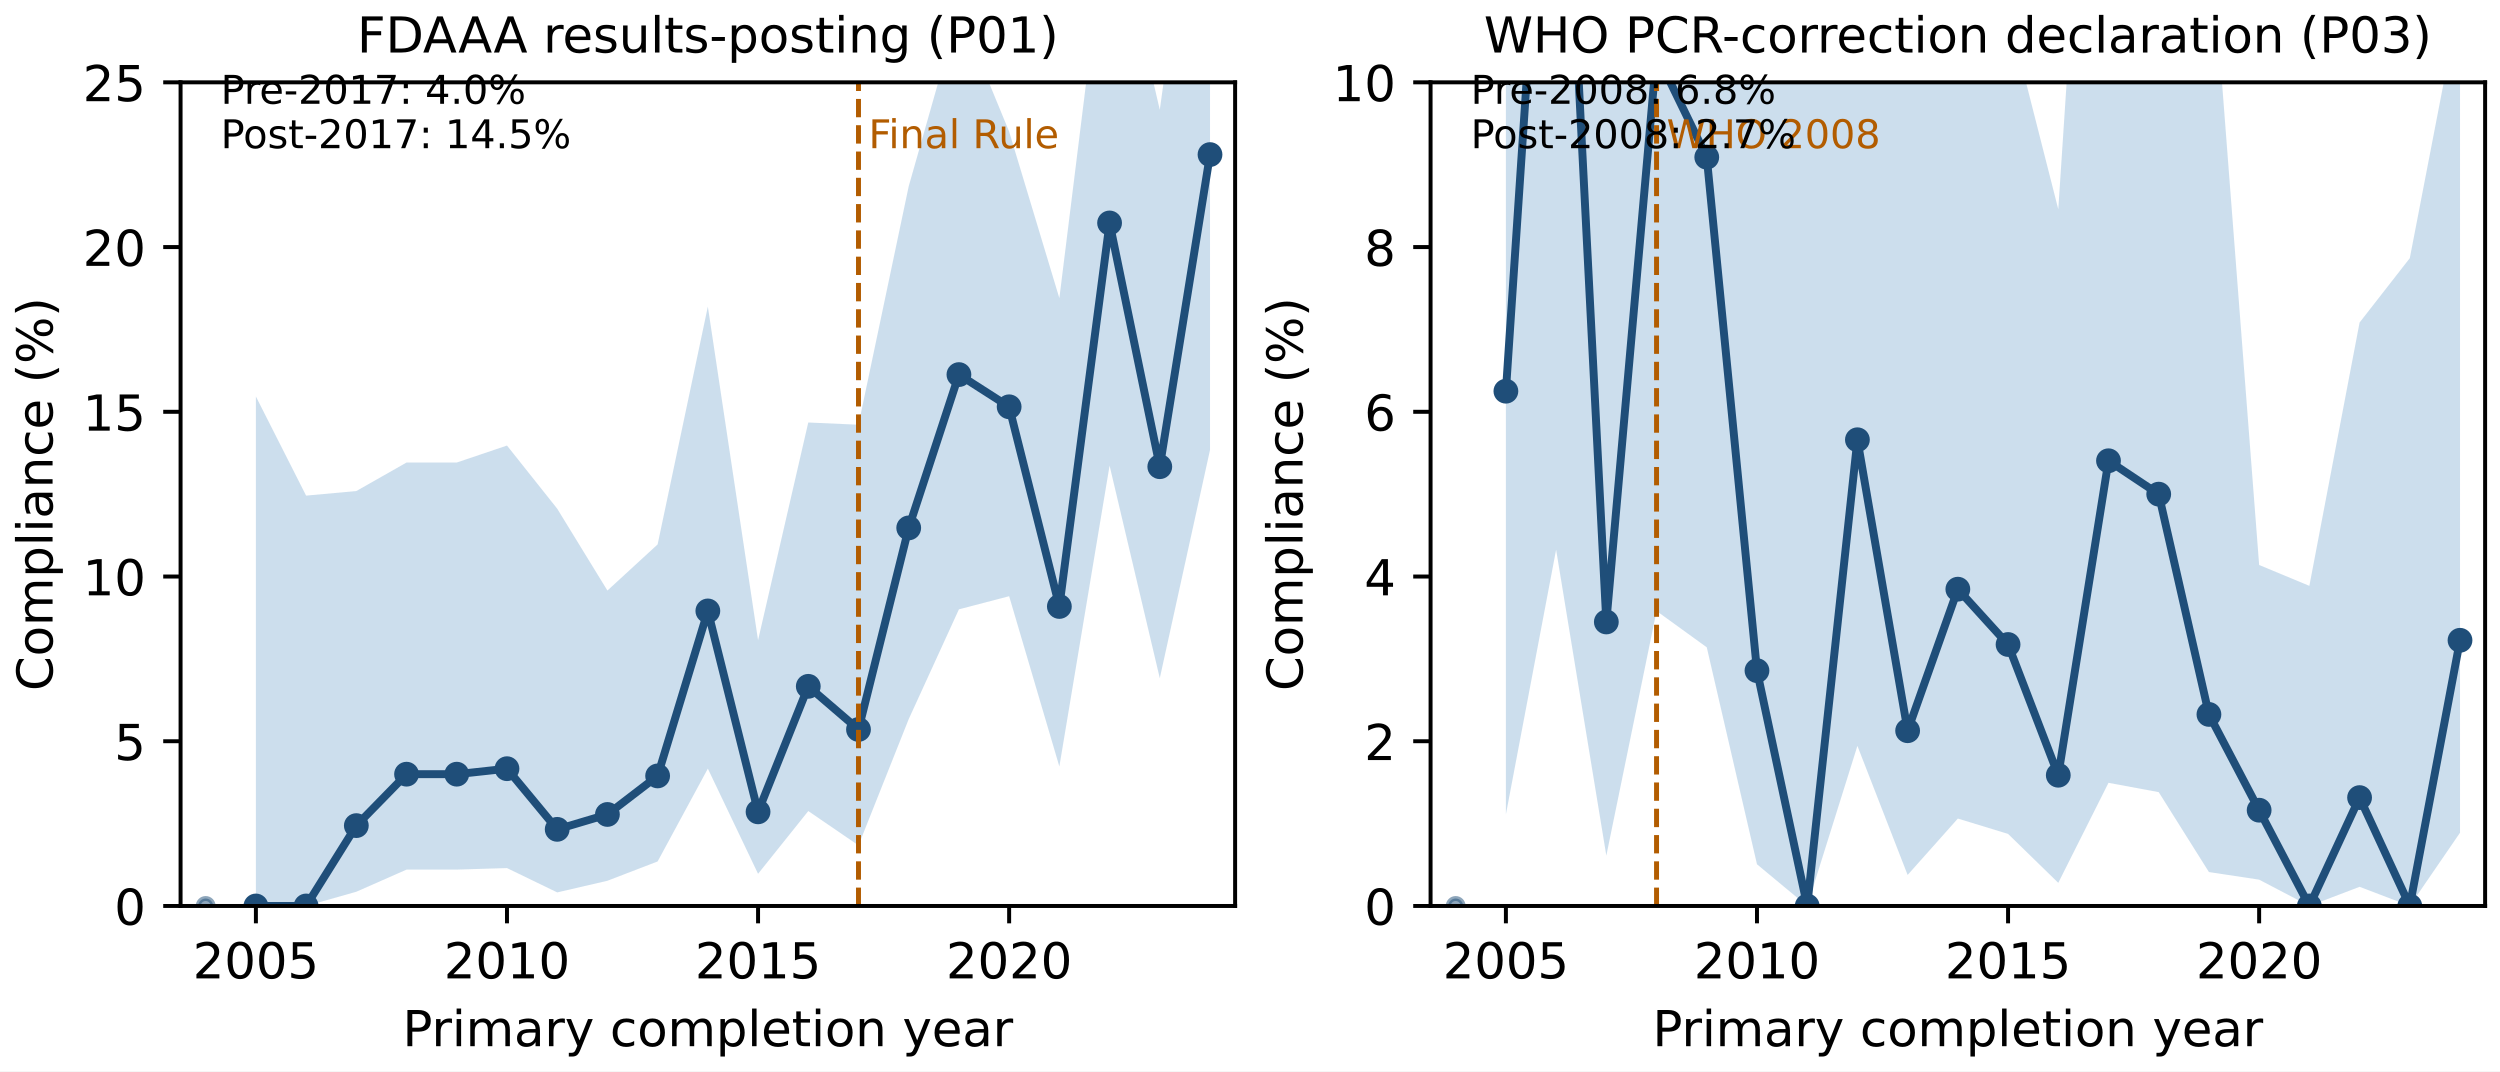
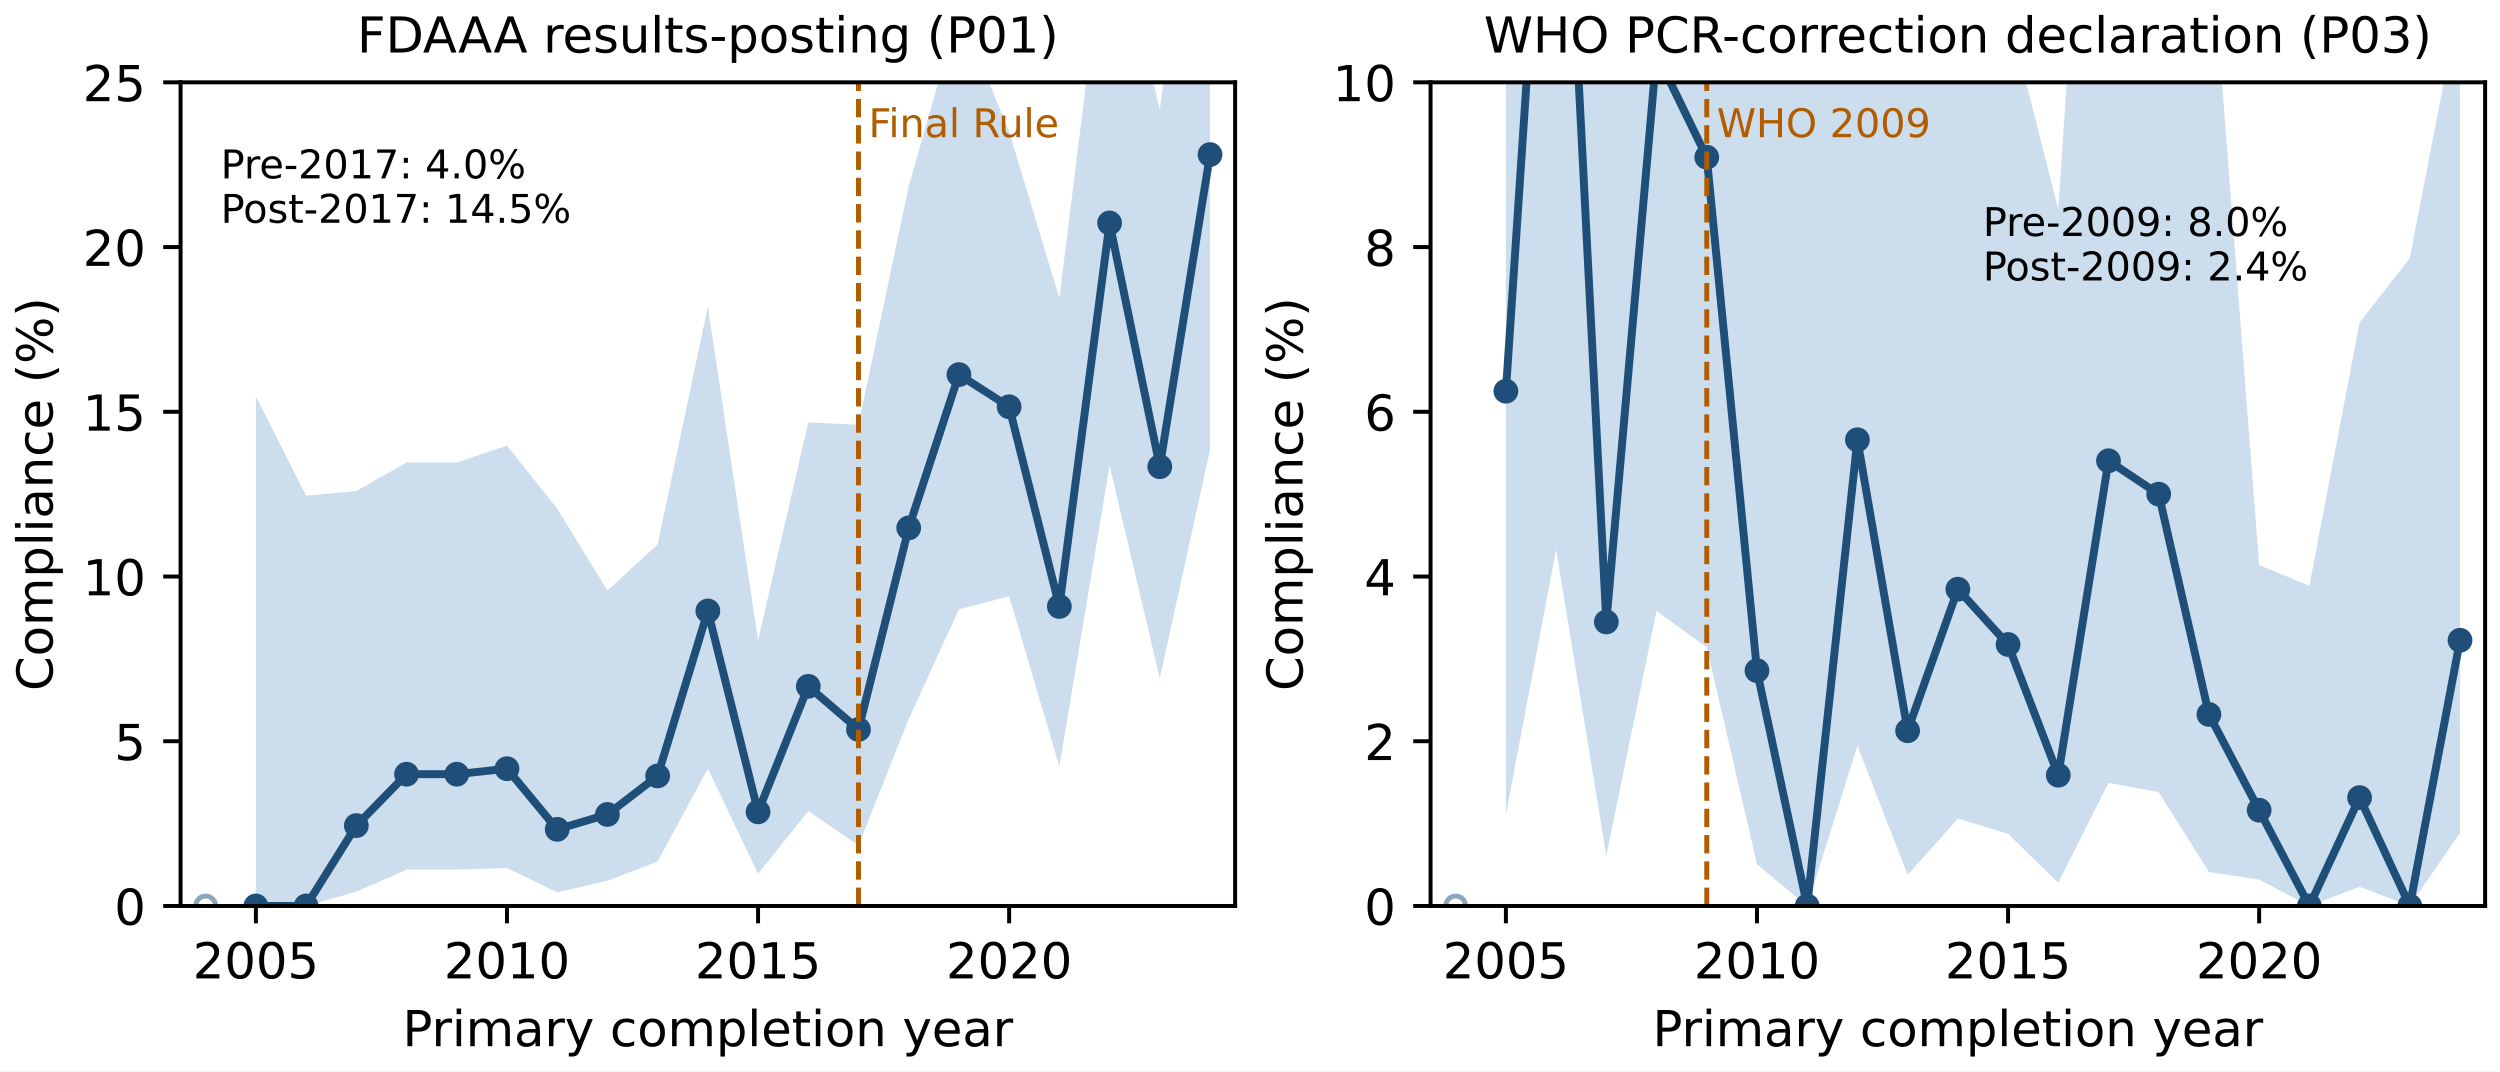
<svg xmlns="http://www.w3.org/2000/svg" xmlns:xlink="http://www.w3.org/1999/xlink" width="504pt" height="216pt" viewBox="0 0 504 216" version="1.1">
  <defs>
    <style type="text/css">*{stroke-linejoin: round; stroke-linecap: butt}</style>
  </defs>
  <g id="figure_1">
    <g id="patch_1">
      <path d="M 0 216  L 504 216  L 504 0  L 0 0  z " style="fill: #ffffff" />
    </g>
    <g id="axes_1">
      <g id="patch_2">
        <path d="M 36.403 182.644  L 249 182.644  L 249 16.599  L 36.403 16.599  z " style="fill: #ffffff" />
      </g>
      <g id="FillBetweenPolyCollection_1">
        <path d="M 51.589 79.935  L 51.589 182.644  L 61.712 182.644  L 71.836 179.775  L 81.96 175.312  L 92.083 175.312  L 102.207 175.004  L 112.331 179.909  L 122.454 177.562  L 132.578 173.667  L 142.702 154.953  L 152.825 176.159  L 162.949 163.508  L 173.072 170.432  L 183.196 144.977  L 193.32 122.84  L 203.443 120.195  L 213.567 154.527  L 223.691 93.867  L 233.814 136.721  L 243.938 90.709  L 243.938 -51.188  L 243.938 -51.188  L 233.814 22.144  L 223.691 -21.37  L 213.567 60.111  L 203.443 26.534  L 193.32 1.945  L 183.196 37.558  L 173.072 85.625  L 162.949 85.175  L 152.825 129.073  L 142.702 61.811  L 132.578 109.751  L 122.454 119.054  L 112.331 102.55  L 102.207 89.82  L 92.083 93.244  L 81.96 93.244  L 71.836 98.99  L 61.712 99.917  L 51.589 79.935  z " clip-path="url(#pf16d7f4deb)" style="fill: #377eb8; fill-opacity: 0.25" />
      </g>
      <g id="FillBetweenPolyCollection_2">
        <defs>
          <path id="m51cd6e3068" d="M 41.465 -248.821  L 41.465 -33.356  L 41.465 -248.821  L 41.465 -248.821  z " />
        </defs>
        <g clip-path="url(#pf16d7f4deb)">
          <use xlink:href="#m51cd6e3068" x="0" y="216" style="fill: #377eb8; fill-opacity: 0.1" />
        </g>
      </g>
      <g id="matplotlib.axis_1">
        <g id="xtick_1">
          <g id="line2d_1">
            <defs>
              <path id="m7ec296d7c9" d="M 0 0  L 0 3.5  " style="stroke: #000000; stroke-width: 0.8" />
            </defs>
            <g>
              <use xlink:href="#m7ec296d7c9" x="51.589" y="182.644" style="stroke: #000000; stroke-width: 0.8" />
            </g>
          </g>
          <g id="text_1">
            <text style="font-size: 10px; font-family: 'DejaVu Sans', 'Bitstream Vera Sans', 'Computer Modern Sans Serif', 'Lucida Grande', 'Verdana', 'Geneva', 'Lucid', 'Arial', 'Helvetica', 'Avant Garde', sans-serif; text-anchor: middle" x="51.589" y="197.242" transform="rotate(-0 51.58882 197.2419)">2005</text>
          </g>
        </g>
        <g id="xtick_2">
          <g id="line2d_2">
            <g>
              <use xlink:href="#m7ec296d7c9" x="102.207" y="182.644" style="stroke: #000000; stroke-width: 0.8" />
            </g>
          </g>
          <g id="text_2">
            <text style="font-size: 10px; font-family: 'DejaVu Sans', 'Bitstream Vera Sans', 'Computer Modern Sans Serif', 'Lucida Grande', 'Verdana', 'Geneva', 'Lucid', 'Arial', 'Helvetica', 'Avant Garde', sans-serif; text-anchor: middle" x="102.207" y="197.242" transform="rotate(-0 102.207 197.2419)">2010</text>
          </g>
        </g>
        <g id="xtick_3">
          <g id="line2d_3">
            <g>
              <use xlink:href="#m7ec296d7c9" x="152.825" y="182.644" style="stroke: #000000; stroke-width: 0.8" />
            </g>
          </g>
          <g id="text_3">
            <text style="font-size: 10px; font-family: 'DejaVu Sans', 'Bitstream Vera Sans', 'Computer Modern Sans Serif', 'Lucida Grande', 'Verdana', 'Geneva', 'Lucid', 'Arial', 'Helvetica', 'Avant Garde', sans-serif; text-anchor: middle" x="152.825" y="197.242" transform="rotate(-0 152.8252 197.2419)">2015</text>
          </g>
        </g>
        <g id="xtick_4">
          <g id="line2d_4">
            <g>
              <use xlink:href="#m7ec296d7c9" x="203.443" y="182.644" style="stroke: #000000; stroke-width: 0.8" />
            </g>
          </g>
          <g id="text_4">
            <text style="font-size: 10px; font-family: 'DejaVu Sans', 'Bitstream Vera Sans', 'Computer Modern Sans Serif', 'Lucida Grande', 'Verdana', 'Geneva', 'Lucid', 'Arial', 'Helvetica', 'Avant Garde', sans-serif; text-anchor: middle" x="203.443" y="197.242" transform="rotate(-0 203.4434 197.2419)">2020</text>
          </g>
        </g>
        <g id="text_5">
          <text style="font-size: 10px; font-family: 'DejaVu Sans', 'Bitstream Vera Sans', 'Computer Modern Sans Serif', 'Lucida Grande', 'Verdana', 'Geneva', 'Lucid', 'Arial', 'Helvetica', 'Avant Garde', sans-serif; text-anchor: middle" x="142.702" y="210.92" transform="rotate(-0 142.7016 210.9201)">Primary completion year</text>
        </g>
      </g>
      <g id="matplotlib.axis_2">
        <g id="ytick_1">
          <g id="line2d_5">
            <defs>
              <path id="m35e8b12c2d" d="M 0 0  L -3.5 0  " style="stroke: #000000; stroke-width: 0.8" />
            </defs>
            <g>
              <use xlink:href="#m35e8b12c2d" x="36.403" y="182.644" style="stroke: #000000; stroke-width: 0.8" />
            </g>
          </g>
          <g id="text_6">
            <text style="font-size: 10px; font-family: 'DejaVu Sans', 'Bitstream Vera Sans', 'Computer Modern Sans Serif', 'Lucida Grande', 'Verdana', 'Geneva', 'Lucid', 'Arial', 'Helvetica', 'Avant Garde', sans-serif; text-anchor: end" x="29.403" y="186.443" transform="rotate(-0 29.40337 186.4427)">0</text>
          </g>
        </g>
        <g id="ytick_2">
          <g id="line2d_6">
            <g>
              <use xlink:href="#m35e8b12c2d" x="36.403" y="149.435" style="stroke: #000000; stroke-width: 0.8" />
            </g>
          </g>
          <g id="text_7">
            <text style="font-size: 10px; font-family: 'DejaVu Sans', 'Bitstream Vera Sans', 'Computer Modern Sans Serif', 'Lucida Grande', 'Verdana', 'Geneva', 'Lucid', 'Arial', 'Helvetica', 'Avant Garde', sans-serif; text-anchor: end" x="29.403" y="153.234" transform="rotate(-0 29.40337 153.2338)">5</text>
          </g>
        </g>
        <g id="ytick_3">
          <g id="line2d_7">
            <g>
              <use xlink:href="#m35e8b12c2d" x="36.403" y="116.226" style="stroke: #000000; stroke-width: 0.8" />
            </g>
          </g>
          <g id="text_8">
            <text style="font-size: 10px; font-family: 'DejaVu Sans', 'Bitstream Vera Sans', 'Computer Modern Sans Serif', 'Lucida Grande', 'Verdana', 'Geneva', 'Lucid', 'Arial', 'Helvetica', 'Avant Garde', sans-serif; text-anchor: end" x="29.403" y="120.025" transform="rotate(-0 29.40337 120.0248)">10</text>
          </g>
        </g>
        <g id="ytick_4">
          <g id="line2d_8">
            <g>
              <use xlink:href="#m35e8b12c2d" x="36.403" y="83.017" style="stroke: #000000; stroke-width: 0.8" />
            </g>
          </g>
          <g id="text_9">
            <text style="font-size: 10px; font-family: 'DejaVu Sans', 'Bitstream Vera Sans', 'Computer Modern Sans Serif', 'Lucida Grande', 'Verdana', 'Geneva', 'Lucid', 'Arial', 'Helvetica', 'Avant Garde', sans-serif; text-anchor: end" x="29.403" y="86.816" transform="rotate(-0 29.40337 86.81583)">15</text>
          </g>
        </g>
        <g id="ytick_5">
          <g id="line2d_9">
            <g>
              <use xlink:href="#m35e8b12c2d" x="36.403" y="49.808" style="stroke: #000000; stroke-width: 0.8" />
            </g>
          </g>
          <g id="text_10">
            <text style="font-size: 10px; font-family: 'DejaVu Sans', 'Bitstream Vera Sans', 'Computer Modern Sans Serif', 'Lucida Grande', 'Verdana', 'Geneva', 'Lucid', 'Arial', 'Helvetica', 'Avant Garde', sans-serif; text-anchor: end" x="29.403" y="53.607" transform="rotate(-0 29.40337 53.60686)">20</text>
          </g>
        </g>
        <g id="ytick_6">
          <g id="line2d_10">
            <g>
              <use xlink:href="#m35e8b12c2d" x="36.403" y="16.599" style="stroke: #000000; stroke-width: 0.8" />
            </g>
          </g>
          <g id="text_11">
            <text style="font-size: 10px; font-family: 'DejaVu Sans', 'Bitstream Vera Sans', 'Computer Modern Sans Serif', 'Lucida Grande', 'Verdana', 'Geneva', 'Lucid', 'Arial', 'Helvetica', 'Avant Garde', sans-serif; text-anchor: end" x="29.403" y="20.398" transform="rotate(-0 29.40337 20.3979)">25</text>
          </g>
        </g>
        <g id="text_12">
          <text style="font-size: 10px; font-family: 'DejaVu Sans', 'Bitstream Vera Sans', 'Computer Modern Sans Serif', 'Lucida Grande', 'Verdana', 'Geneva', 'Lucid', 'Arial', 'Helvetica', 'Avant Garde', sans-serif; text-anchor: middle" x="10.599" y="99.621" transform="rotate(-90 10.59868 99.62109)">Compliance (%)</text>
        </g>
      </g>
      <g id="line2d_11">
        <path d="M 51.589 182.644  L 61.712 182.644  L 71.836 166.444  L 81.96 156.076  L 92.083 156.076  L 102.207 154.969  L 112.331 167.197  L 122.454 164.194  L 132.578 156.426  L 142.702 123.165  L 152.825 163.667  L 162.949 138.365  L 173.072 147.062  L 183.196 106.426  L 193.32 75.518  L 203.443 82.01  L 213.567 122.264  L 223.691 44.948  L 233.814 94.086  L 243.938 31.164  " clip-path="url(#pf16d7f4deb)" style="fill: none; stroke: #1f4e79; stroke-width: 1.6; stroke-linecap: square" />
        <defs>
          <path id="m28470a1b3a" d="M 0 2  C 0.53 2 1.039 1.789 1.414 1.414  C 1.789 1.039 2 0.53 2 0  C 2 -0.53 1.789 -1.039 1.414 -1.414  C 1.039 -1.789 0.53 -2 0 -2  C -0.53 -2 -1.039 -1.789 -1.414 -1.414  C -1.789 -1.039 -2 -0.53 -2 0  C -2 0.53 -1.789 1.039 -1.414 1.414  C -1.039 1.789 -0.53 2 0 2  z " style="stroke: #1f4e79" />
        </defs>
        <g clip-path="url(#pf16d7f4deb)">
          <use xlink:href="#m28470a1b3a" x="51.589" y="182.644" style="fill: #1f4e79; stroke: #1f4e79" />
          <use xlink:href="#m28470a1b3a" x="61.712" y="182.644" style="fill: #1f4e79; stroke: #1f4e79" />
          <use xlink:href="#m28470a1b3a" x="71.836" y="166.444" style="fill: #1f4e79; stroke: #1f4e79" />
          <use xlink:href="#m28470a1b3a" x="81.96" y="156.076" style="fill: #1f4e79; stroke: #1f4e79" />
          <use xlink:href="#m28470a1b3a" x="92.083" y="156.076" style="fill: #1f4e79; stroke: #1f4e79" />
          <use xlink:href="#m28470a1b3a" x="102.207" y="154.969" style="fill: #1f4e79; stroke: #1f4e79" />
          <use xlink:href="#m28470a1b3a" x="112.331" y="167.197" style="fill: #1f4e79; stroke: #1f4e79" />
          <use xlink:href="#m28470a1b3a" x="122.454" y="164.194" style="fill: #1f4e79; stroke: #1f4e79" />
          <use xlink:href="#m28470a1b3a" x="132.578" y="156.426" style="fill: #1f4e79; stroke: #1f4e79" />
          <use xlink:href="#m28470a1b3a" x="142.702" y="123.165" style="fill: #1f4e79; stroke: #1f4e79" />
          <use xlink:href="#m28470a1b3a" x="152.825" y="163.667" style="fill: #1f4e79; stroke: #1f4e79" />
          <use xlink:href="#m28470a1b3a" x="162.949" y="138.365" style="fill: #1f4e79; stroke: #1f4e79" />
          <use xlink:href="#m28470a1b3a" x="173.072" y="147.062" style="fill: #1f4e79; stroke: #1f4e79" />
          <use xlink:href="#m28470a1b3a" x="183.196" y="106.426" style="fill: #1f4e79; stroke: #1f4e79" />
          <use xlink:href="#m28470a1b3a" x="193.32" y="75.518" style="fill: #1f4e79; stroke: #1f4e79" />
          <use xlink:href="#m28470a1b3a" x="203.443" y="82.01" style="fill: #1f4e79; stroke: #1f4e79" />
          <use xlink:href="#m28470a1b3a" x="213.567" y="122.264" style="fill: #1f4e79; stroke: #1f4e79" />
          <use xlink:href="#m28470a1b3a" x="223.691" y="44.948" style="fill: #1f4e79; stroke: #1f4e79" />
          <use xlink:href="#m28470a1b3a" x="233.814" y="94.086" style="fill: #1f4e79; stroke: #1f4e79" />
          <use xlink:href="#m28470a1b3a" x="243.938" y="31.164" style="fill: #1f4e79; stroke: #1f4e79" />
        </g>
      </g>
      <g id="line2d_12">
        <path d="M 41.465 182.644  " clip-path="url(#pf16d7f4deb)" style="fill: none; stroke: #1f4e79; stroke-opacity: 0.5; stroke-width: 0.7; stroke-linecap: square" />
        <defs>
-           <path id="mfb26ebc5ef" d="M 0 1.5  C 0.398 1.5 0.779 1.342 1.061 1.061  C 1.342 0.779 1.5 0.398 1.5 0  C 1.5 -0.398 1.342 -0.779 1.061 -1.061  C 0.779 -1.342 0.398 -1.5 0 -1.5  C -0.398 -1.5 -0.779 -1.342 -1.061 -1.061  C -1.342 -0.779 -1.5 -0.398 -1.5 0  C -1.5 0.398 -1.342 0.779 -1.061 1.061  C -0.779 1.342 -0.398 1.5 0 1.5  z " style="stroke: #1f4e79; stroke-opacity: 0.5" />
+           <path id="mfff2689af4" d="M 0 2  C 0.53 2 1.039 1.789 1.414 1.414  C 1.789 1.039 2 0.53 2 0  C 2 -0.53 1.789 -1.039 1.414 -1.414  C 1.039 -1.789 0.53 -2 0 -2  C -0.53 -2 -1.039 -1.789 -1.414 -1.414  C -1.789 -1.039 -2 -0.53 -2 0  C -2 0.53 -1.789 1.039 -1.414 1.414  C -1.039 1.789 -0.53 2 0 2  z " style="stroke: #1f4e79; stroke-opacity: 0.5" />
        </defs>
        <g clip-path="url(#pf16d7f4deb)">
-           <use xlink:href="#mfb26ebc5ef" x="41.465" y="182.644" style="fill: #1f4e79; fill-opacity: 0.5; stroke: #1f4e79; stroke-opacity: 0.5" />
+           <use xlink:href="#mfff2689af4" x="41.465" y="182.644" style="fill: #ffffff; fill-opacity: 0.5; stroke: #1f4e79; stroke-opacity: 0.5" />
        </g>
      </g>
      <g id="line2d_13">
        <path d="M 173.072 182.644  L 173.072 16.599  " clip-path="url(#pf16d7f4deb)" style="fill: none; stroke-dasharray: 3.7,1.6; stroke-dashoffset: 0; stroke: #b25c00" />
      </g>
      <g id="patch_3">
        <path d="M 36.403 182.644  L 36.403 16.599  " style="fill: none; stroke: #000000; stroke-width: 0.8; stroke-linejoin: miter; stroke-linecap: square" />
      </g>
      <g id="patch_4">
        <path d="M 249 182.644  L 249 16.599  " style="fill: none; stroke: #000000; stroke-width: 0.8; stroke-linejoin: miter; stroke-linecap: square" />
      </g>
      <g id="patch_5">
        <path d="M 36.403 182.644  L 249 182.644  " style="fill: none; stroke: #000000; stroke-width: 0.8; stroke-linejoin: miter; stroke-linecap: square" />
      </g>
      <g id="patch_6">
        <path d="M 36.403 16.599  L 249 16.599  " style="fill: none; stroke: #000000; stroke-width: 0.8; stroke-linejoin: miter; stroke-linecap: square" />
      </g>
      <g id="text_13">
-         <text style="font-size: 8px; font-family: 'DejaVu Sans', 'Bitstream Vera Sans', 'Computer Modern Sans Serif', 'Lucida Grande', 'Verdana', 'Geneva', 'Lucid', 'Arial', 'Helvetica', 'Avant Garde', sans-serif; text-anchor: start; fill: #b25c00" x="175.097" y="29.882" transform="rotate(-0 175.0972 29.88226)">Final Rule</text>
+         <text style="font-size: 8px; font-family: 'DejaVu Sans', 'Bitstream Vera Sans', 'Computer Modern Sans Serif', 'Lucida Grande', 'Verdana', 'Geneva', 'Lucid', 'Arial', 'Helvetica', 'Avant Garde', sans-serif; text-anchor: start; fill: #b25c00" x="175.097" y="27.659" transform="rotate(-0 175.0972 27.65877)">Final Rule</text>
      </g>
      <g id="text_14">
-         <text style="font-size: 8px; font-family: 'DejaVu Sans', 'Bitstream Vera Sans', 'Computer Modern Sans Serif', 'Lucida Grande', 'Verdana', 'Geneva', 'Lucid', 'Arial', 'Helvetica', 'Avant Garde', sans-serif" transform="translate(44.50227 20.92401)">Pre-2017: 4.0%</text>
-         <text style="font-size: 8px; font-family: 'DejaVu Sans', 'Bitstream Vera Sans', 'Computer Modern Sans Serif', 'Lucida Grande', 'Verdana', 'Geneva', 'Lucid', 'Arial', 'Helvetica', 'Avant Garde', sans-serif" transform="translate(44.50227 29.88226)">Post-2017: 14.5%</text>
+         <text style="font-size: 8px; font-family: 'DejaVu Sans', 'Bitstream Vera Sans', 'Computer Modern Sans Serif', 'Lucida Grande', 'Verdana', 'Geneva', 'Lucid', 'Arial', 'Helvetica', 'Avant Garde', sans-serif" transform="translate(44.50227 35.96101)">Pre-2017: 4.0%</text>
+         <text style="font-size: 8px; font-family: 'DejaVu Sans', 'Bitstream Vera Sans', 'Computer Modern Sans Serif', 'Lucida Grande', 'Verdana', 'Geneva', 'Lucid', 'Arial', 'Helvetica', 'Avant Garde', sans-serif" transform="translate(44.50227 44.91926)">Post-2017: 14.5%</text>
      </g>
      <g id="text_15">
        <text style="font-size: 10px; font-family: 'DejaVu Sans', 'Bitstream Vera Sans', 'Computer Modern Sans Serif', 'Lucida Grande', 'Verdana', 'Geneva', 'Lucid', 'Arial', 'Helvetica', 'Avant Garde', sans-serif; text-anchor: middle" x="142.702" y="10.599" transform="rotate(-0 142.7016 10.59868)">FDAAA results-posting (P01)</text>
      </g>
    </g>
    <g id="axes_2">
      <g id="patch_7">
        <path d="M 288.403 182.644  L 501 182.644  L 501 16.599  L 288.403 16.599  z " style="fill: #ffffff" />
      </g>
      <g id="FillBetweenPolyCollection_3">
        <path d="M 303.589 -287.741  L 303.589 164.18  L 313.712 110.816  L 323.836 172.493  L 333.96 123.175  L 344.083 130.499  L 354.207 174.239  L 364.331 182.644  L 374.454 150.37  L 384.578 176.391  L 394.702 165.023  L 404.825 168.115  L 414.949 177.982  L 425.072 157.818  L 435.196 159.695  L 445.32 175.807  L 455.443 177.339  L 465.567 182.644  L 475.691 178.781  L 485.814 182.644  L 495.938 167.88  L 495.938 -0.346  L 495.938 -0.346  L 485.814 52.047  L 475.691 65.023  L 465.567 118.11  L 455.443 113.902  L 445.32 -17.59  L 435.196 -91.395  L 425.072 -111.333  L 414.949 42.194  L 404.825 2.377  L 394.702 -32.902  L 384.578 -1.882  L 374.454 -72.571  L 364.331 -24.174  L 354.207 -58.671  L 344.083 -208.767  L 333.96 -255.467  L 323.836 -102.547  L 313.712 -518.641  L 303.589 -287.741  z " clip-path="url(#p718beea7c7)" style="fill: #377eb8; fill-opacity: 0.25" />
      </g>
      <g id="FillBetweenPolyCollection_4">
        <path d="M 293.465 -1134.84  L 293.465 182.644  L 293.465 -1134.84  L 293.465 -1134.84  z " clip-path="url(#p718beea7c7)" style="fill: #377eb8; fill-opacity: 0.1" />
      </g>
      <g id="matplotlib.axis_3">
        <g id="xtick_5">
          <g id="line2d_14">
            <g>
              <use xlink:href="#m7ec296d7c9" x="303.589" y="182.644" style="stroke: #000000; stroke-width: 0.8" />
            </g>
          </g>
          <g id="text_16">
            <text style="font-size: 10px; font-family: 'DejaVu Sans', 'Bitstream Vera Sans', 'Computer Modern Sans Serif', 'Lucida Grande', 'Verdana', 'Geneva', 'Lucid', 'Arial', 'Helvetica', 'Avant Garde', sans-serif; text-anchor: middle" x="303.589" y="197.242" transform="rotate(-0 303.5888 197.2419)">2005</text>
          </g>
        </g>
        <g id="xtick_6">
          <g id="line2d_15">
            <g>
              <use xlink:href="#m7ec296d7c9" x="354.207" y="182.644" style="stroke: #000000; stroke-width: 0.8" />
            </g>
          </g>
          <g id="text_17">
            <text style="font-size: 10px; font-family: 'DejaVu Sans', 'Bitstream Vera Sans', 'Computer Modern Sans Serif', 'Lucida Grande', 'Verdana', 'Geneva', 'Lucid', 'Arial', 'Helvetica', 'Avant Garde', sans-serif; text-anchor: middle" x="354.207" y="197.242" transform="rotate(-0 354.207 197.2419)">2010</text>
          </g>
        </g>
        <g id="xtick_7">
          <g id="line2d_16">
            <g>
              <use xlink:href="#m7ec296d7c9" x="404.825" y="182.644" style="stroke: #000000; stroke-width: 0.8" />
            </g>
          </g>
          <g id="text_18">
            <text style="font-size: 10px; font-family: 'DejaVu Sans', 'Bitstream Vera Sans', 'Computer Modern Sans Serif', 'Lucida Grande', 'Verdana', 'Geneva', 'Lucid', 'Arial', 'Helvetica', 'Avant Garde', sans-serif; text-anchor: middle" x="404.825" y="197.242" transform="rotate(-0 404.8252 197.2419)">2015</text>
          </g>
        </g>
        <g id="xtick_8">
          <g id="line2d_17">
            <g>
              <use xlink:href="#m7ec296d7c9" x="455.443" y="182.644" style="stroke: #000000; stroke-width: 0.8" />
            </g>
          </g>
          <g id="text_19">
            <text style="font-size: 10px; font-family: 'DejaVu Sans', 'Bitstream Vera Sans', 'Computer Modern Sans Serif', 'Lucida Grande', 'Verdana', 'Geneva', 'Lucid', 'Arial', 'Helvetica', 'Avant Garde', sans-serif; text-anchor: middle" x="455.443" y="197.242" transform="rotate(-0 455.4434 197.2419)">2020</text>
          </g>
        </g>
        <g id="text_20">
          <text style="font-size: 10px; font-family: 'DejaVu Sans', 'Bitstream Vera Sans', 'Computer Modern Sans Serif', 'Lucida Grande', 'Verdana', 'Geneva', 'Lucid', 'Arial', 'Helvetica', 'Avant Garde', sans-serif; text-anchor: middle" x="394.702" y="210.92" transform="rotate(-0 394.7016 210.9201)">Primary completion year</text>
        </g>
      </g>
      <g id="matplotlib.axis_4">
        <g id="ytick_7">
          <g id="line2d_18">
            <g>
              <use xlink:href="#m35e8b12c2d" x="288.403" y="182.644" style="stroke: #000000; stroke-width: 0.8" />
            </g>
          </g>
          <g id="text_21">
            <text style="font-size: 10px; font-family: 'DejaVu Sans', 'Bitstream Vera Sans', 'Computer Modern Sans Serif', 'Lucida Grande', 'Verdana', 'Geneva', 'Lucid', 'Arial', 'Helvetica', 'Avant Garde', sans-serif; text-anchor: end" x="281.403" y="186.443" transform="rotate(-0 281.4034 186.4427)">0</text>
          </g>
        </g>
        <g id="ytick_8">
          <g id="line2d_19">
            <g>
              <use xlink:href="#m35e8b12c2d" x="288.403" y="149.435" style="stroke: #000000; stroke-width: 0.8" />
            </g>
          </g>
          <g id="text_22">
            <text style="font-size: 10px; font-family: 'DejaVu Sans', 'Bitstream Vera Sans', 'Computer Modern Sans Serif', 'Lucida Grande', 'Verdana', 'Geneva', 'Lucid', 'Arial', 'Helvetica', 'Avant Garde', sans-serif; text-anchor: end" x="281.403" y="153.234" transform="rotate(-0 281.4034 153.2338)">2</text>
          </g>
        </g>
        <g id="ytick_9">
          <g id="line2d_20">
            <g>
              <use xlink:href="#m35e8b12c2d" x="288.403" y="116.226" style="stroke: #000000; stroke-width: 0.8" />
            </g>
          </g>
          <g id="text_23">
            <text style="font-size: 10px; font-family: 'DejaVu Sans', 'Bitstream Vera Sans', 'Computer Modern Sans Serif', 'Lucida Grande', 'Verdana', 'Geneva', 'Lucid', 'Arial', 'Helvetica', 'Avant Garde', sans-serif; text-anchor: end" x="281.403" y="120.025" transform="rotate(-0 281.4034 120.0248)">4</text>
          </g>
        </g>
        <g id="ytick_10">
          <g id="line2d_21">
            <g>
              <use xlink:href="#m35e8b12c2d" x="288.403" y="83.017" style="stroke: #000000; stroke-width: 0.8" />
            </g>
          </g>
          <g id="text_24">
            <text style="font-size: 10px; font-family: 'DejaVu Sans', 'Bitstream Vera Sans', 'Computer Modern Sans Serif', 'Lucida Grande', 'Verdana', 'Geneva', 'Lucid', 'Arial', 'Helvetica', 'Avant Garde', sans-serif; text-anchor: end" x="281.403" y="86.816" transform="rotate(-0 281.4034 86.81583)">6</text>
          </g>
        </g>
        <g id="ytick_11">
          <g id="line2d_22">
            <g>
              <use xlink:href="#m35e8b12c2d" x="288.403" y="49.808" style="stroke: #000000; stroke-width: 0.8" />
            </g>
          </g>
          <g id="text_25">
            <text style="font-size: 10px; font-family: 'DejaVu Sans', 'Bitstream Vera Sans', 'Computer Modern Sans Serif', 'Lucida Grande', 'Verdana', 'Geneva', 'Lucid', 'Arial', 'Helvetica', 'Avant Garde', sans-serif; text-anchor: end" x="281.403" y="53.607" transform="rotate(-0 281.4034 53.60686)">8</text>
          </g>
        </g>
        <g id="ytick_12">
          <g id="line2d_23">
            <g>
              <use xlink:href="#m35e8b12c2d" x="288.403" y="16.599" style="stroke: #000000; stroke-width: 0.8" />
            </g>
          </g>
          <g id="text_26">
            <text style="font-size: 10px; font-family: 'DejaVu Sans', 'Bitstream Vera Sans', 'Computer Modern Sans Serif', 'Lucida Grande', 'Verdana', 'Geneva', 'Lucid', 'Arial', 'Helvetica', 'Avant Garde', sans-serif; text-anchor: end" x="281.403" y="20.398" transform="rotate(-0 281.4034 20.3979)">10</text>
          </g>
        </g>
        <g id="text_27">
          <text style="font-size: 10px; font-family: 'DejaVu Sans', 'Bitstream Vera Sans', 'Computer Modern Sans Serif', 'Lucida Grande', 'Verdana', 'Geneva', 'Lucid', 'Arial', 'Helvetica', 'Avant Garde', sans-serif; text-anchor: middle" x="262.599" y="99.621" transform="rotate(-90 262.5987 99.62109)">Compliance (%)</text>
        </g>
      </g>
      <g id="line2d_24">
        <path d="M 303.589 78.865  L 308.919 -1  M 317.38 -1  L 323.836 125.387  L 333.96 10.873  L 344.083 31.694  L 354.207 135.202  L 364.331 182.644  L 374.454 88.656  L 384.578 147.315  L 394.702 118.78  L 404.825 129.931  L 414.949 156.287  L 425.072 92.89  L 435.196 99.621  L 445.32 144.028  L 455.443 163.336  L 465.567 182.644  L 475.691 160.796  L 485.814 182.644  L 495.938 129.081  " clip-path="url(#p718beea7c7)" style="fill: none; stroke: #1f4e79; stroke-width: 1.6; stroke-linecap: square" />
        <g clip-path="url(#p718beea7c7)">
          <use xlink:href="#m28470a1b3a" x="303.589" y="78.865" style="fill: #1f4e79; stroke: #1f4e79" />
          <use xlink:href="#m28470a1b3a" x="308.919" y="-1" style="fill: #1f4e79; stroke: #1f4e79" />
          <use xlink:href="#m28470a1b3a" x="317.38" y="-1" style="fill: #1f4e79; stroke: #1f4e79" />
          <use xlink:href="#m28470a1b3a" x="323.836" y="125.387" style="fill: #1f4e79; stroke: #1f4e79" />
          <use xlink:href="#m28470a1b3a" x="333.96" y="10.873" style="fill: #1f4e79; stroke: #1f4e79" />
          <use xlink:href="#m28470a1b3a" x="344.083" y="31.694" style="fill: #1f4e79; stroke: #1f4e79" />
          <use xlink:href="#m28470a1b3a" x="354.207" y="135.202" style="fill: #1f4e79; stroke: #1f4e79" />
          <use xlink:href="#m28470a1b3a" x="364.331" y="182.644" style="fill: #1f4e79; stroke: #1f4e79" />
          <use xlink:href="#m28470a1b3a" x="374.454" y="88.656" style="fill: #1f4e79; stroke: #1f4e79" />
          <use xlink:href="#m28470a1b3a" x="384.578" y="147.315" style="fill: #1f4e79; stroke: #1f4e79" />
          <use xlink:href="#m28470a1b3a" x="394.702" y="118.78" style="fill: #1f4e79; stroke: #1f4e79" />
          <use xlink:href="#m28470a1b3a" x="404.825" y="129.931" style="fill: #1f4e79; stroke: #1f4e79" />
          <use xlink:href="#m28470a1b3a" x="414.949" y="156.287" style="fill: #1f4e79; stroke: #1f4e79" />
          <use xlink:href="#m28470a1b3a" x="425.072" y="92.89" style="fill: #1f4e79; stroke: #1f4e79" />
          <use xlink:href="#m28470a1b3a" x="435.196" y="99.621" style="fill: #1f4e79; stroke: #1f4e79" />
          <use xlink:href="#m28470a1b3a" x="445.32" y="144.028" style="fill: #1f4e79; stroke: #1f4e79" />
          <use xlink:href="#m28470a1b3a" x="455.443" y="163.336" style="fill: #1f4e79; stroke: #1f4e79" />
          <use xlink:href="#m28470a1b3a" x="465.567" y="182.644" style="fill: #1f4e79; stroke: #1f4e79" />
          <use xlink:href="#m28470a1b3a" x="475.691" y="160.796" style="fill: #1f4e79; stroke: #1f4e79" />
          <use xlink:href="#m28470a1b3a" x="485.814" y="182.644" style="fill: #1f4e79; stroke: #1f4e79" />
          <use xlink:href="#m28470a1b3a" x="495.938" y="129.081" style="fill: #1f4e79; stroke: #1f4e79" />
        </g>
      </g>
      <g id="line2d_25">
        <path d="M 293.465 182.644  " clip-path="url(#p718beea7c7)" style="fill: none; stroke: #1f4e79; stroke-opacity: 0.5; stroke-width: 0.7; stroke-linecap: square" />
        <g clip-path="url(#p718beea7c7)">
-           <use xlink:href="#mfb26ebc5ef" x="293.465" y="182.644" style="fill: #1f4e79; fill-opacity: 0.5; stroke: #1f4e79; stroke-opacity: 0.5" />
+           <use xlink:href="#mfff2689af4" x="293.465" y="182.644" style="fill: #ffffff; fill-opacity: 0.5; stroke: #1f4e79; stroke-opacity: 0.5" />
        </g>
      </g>
      <g id="line2d_26">
-         <path d="M 333.96 182.644  L 333.96 16.599  " clip-path="url(#p718beea7c7)" style="fill: none; stroke-dasharray: 3.7,1.6; stroke-dashoffset: 0; stroke: #b25c00" />
+         <path d="M 344.083 182.644  L 344.083 16.599  " clip-path="url(#p718beea7c7)" style="fill: none; stroke-dasharray: 3.7,1.6; stroke-dashoffset: 0; stroke: #b25c00" />
      </g>
      <g id="patch_8">
        <path d="M 288.403 182.644  L 288.403 16.599  " style="fill: none; stroke: #000000; stroke-width: 0.8; stroke-linejoin: miter; stroke-linecap: square" />
      </g>
      <g id="patch_9">
        <path d="M 501 182.644  L 501 16.599  " style="fill: none; stroke: #000000; stroke-width: 0.8; stroke-linejoin: miter; stroke-linecap: square" />
      </g>
      <g id="patch_10">
        <path d="M 288.403 182.644  L 501 182.644  " style="fill: none; stroke: #000000; stroke-width: 0.8; stroke-linejoin: miter; stroke-linecap: square" />
      </g>
      <g id="patch_11">
        <path d="M 288.403 16.599  L 501 16.599  " style="fill: none; stroke: #000000; stroke-width: 0.8; stroke-linejoin: miter; stroke-linecap: square" />
      </g>
      <g id="text_28">
-         <text style="font-size: 8px; font-family: 'DejaVu Sans', 'Bitstream Vera Sans', 'Computer Modern Sans Serif', 'Lucida Grande', 'Verdana', 'Geneva', 'Lucid', 'Arial', 'Helvetica', 'Avant Garde', sans-serif; text-anchor: start; fill: #b25c00" x="335.984" y="29.882" transform="rotate(-0 335.9845 29.88226)">WHO 2008</text>
+         <text style="font-size: 8px; font-family: 'DejaVu Sans', 'Bitstream Vera Sans', 'Computer Modern Sans Serif', 'Lucida Grande', 'Verdana', 'Geneva', 'Lucid', 'Arial', 'Helvetica', 'Avant Garde', sans-serif; text-anchor: start; fill: #b25c00" x="346.108" y="27.659" transform="rotate(-0 346.1081 27.65877)">WHO 2009</text>
      </g>
      <g id="text_29">
-         <text style="font-size: 8px; font-family: 'DejaVu Sans', 'Bitstream Vera Sans', 'Computer Modern Sans Serif', 'Lucida Grande', 'Verdana', 'Geneva', 'Lucid', 'Arial', 'Helvetica', 'Avant Garde', sans-serif" transform="translate(296.5023 20.92401)">Pre-2008: 6.8%</text>
-         <text style="font-size: 8px; font-family: 'DejaVu Sans', 'Bitstream Vera Sans', 'Computer Modern Sans Serif', 'Lucida Grande', 'Verdana', 'Geneva', 'Lucid', 'Arial', 'Helvetica', 'Avant Garde', sans-serif" transform="translate(296.5023 29.88226)">Post-2008: 2.7%</text>
+         <text style="font-size: 8px; font-family: 'DejaVu Sans', 'Bitstream Vera Sans', 'Computer Modern Sans Serif', 'Lucida Grande', 'Verdana', 'Geneva', 'Lucid', 'Arial', 'Helvetica', 'Avant Garde', sans-serif" transform="translate(399.7634 47.58415)">Pre-2009: 8.0%</text>
+         <text style="font-size: 8px; font-family: 'DejaVu Sans', 'Bitstream Vera Sans', 'Computer Modern Sans Serif', 'Lucida Grande', 'Verdana', 'Geneva', 'Lucid', 'Arial', 'Helvetica', 'Avant Garde', sans-serif" transform="translate(399.7634 56.5424)">Post-2009: 2.4%</text>
      </g>
      <g id="text_30">
        <text style="font-size: 10px; font-family: 'DejaVu Sans', 'Bitstream Vera Sans', 'Computer Modern Sans Serif', 'Lucida Grande', 'Verdana', 'Geneva', 'Lucid', 'Arial', 'Helvetica', 'Avant Garde', sans-serif; text-anchor: middle" x="394.702" y="10.599" transform="rotate(-0 394.7016 10.59868)">WHO PCR-correction declaration (P03)</text>
      </g>
    </g>
  </g>
  <defs>
    <clipPath id="pf16d7f4deb">
      <rect x="36.403" y="16.599" width="212.596" height="166.045" />
    </clipPath>
    <clipPath id="p718beea7c7">
      <rect x="288.403" y="16.599" width="212.596" height="166.045" />
    </clipPath>
  </defs>
</svg>
